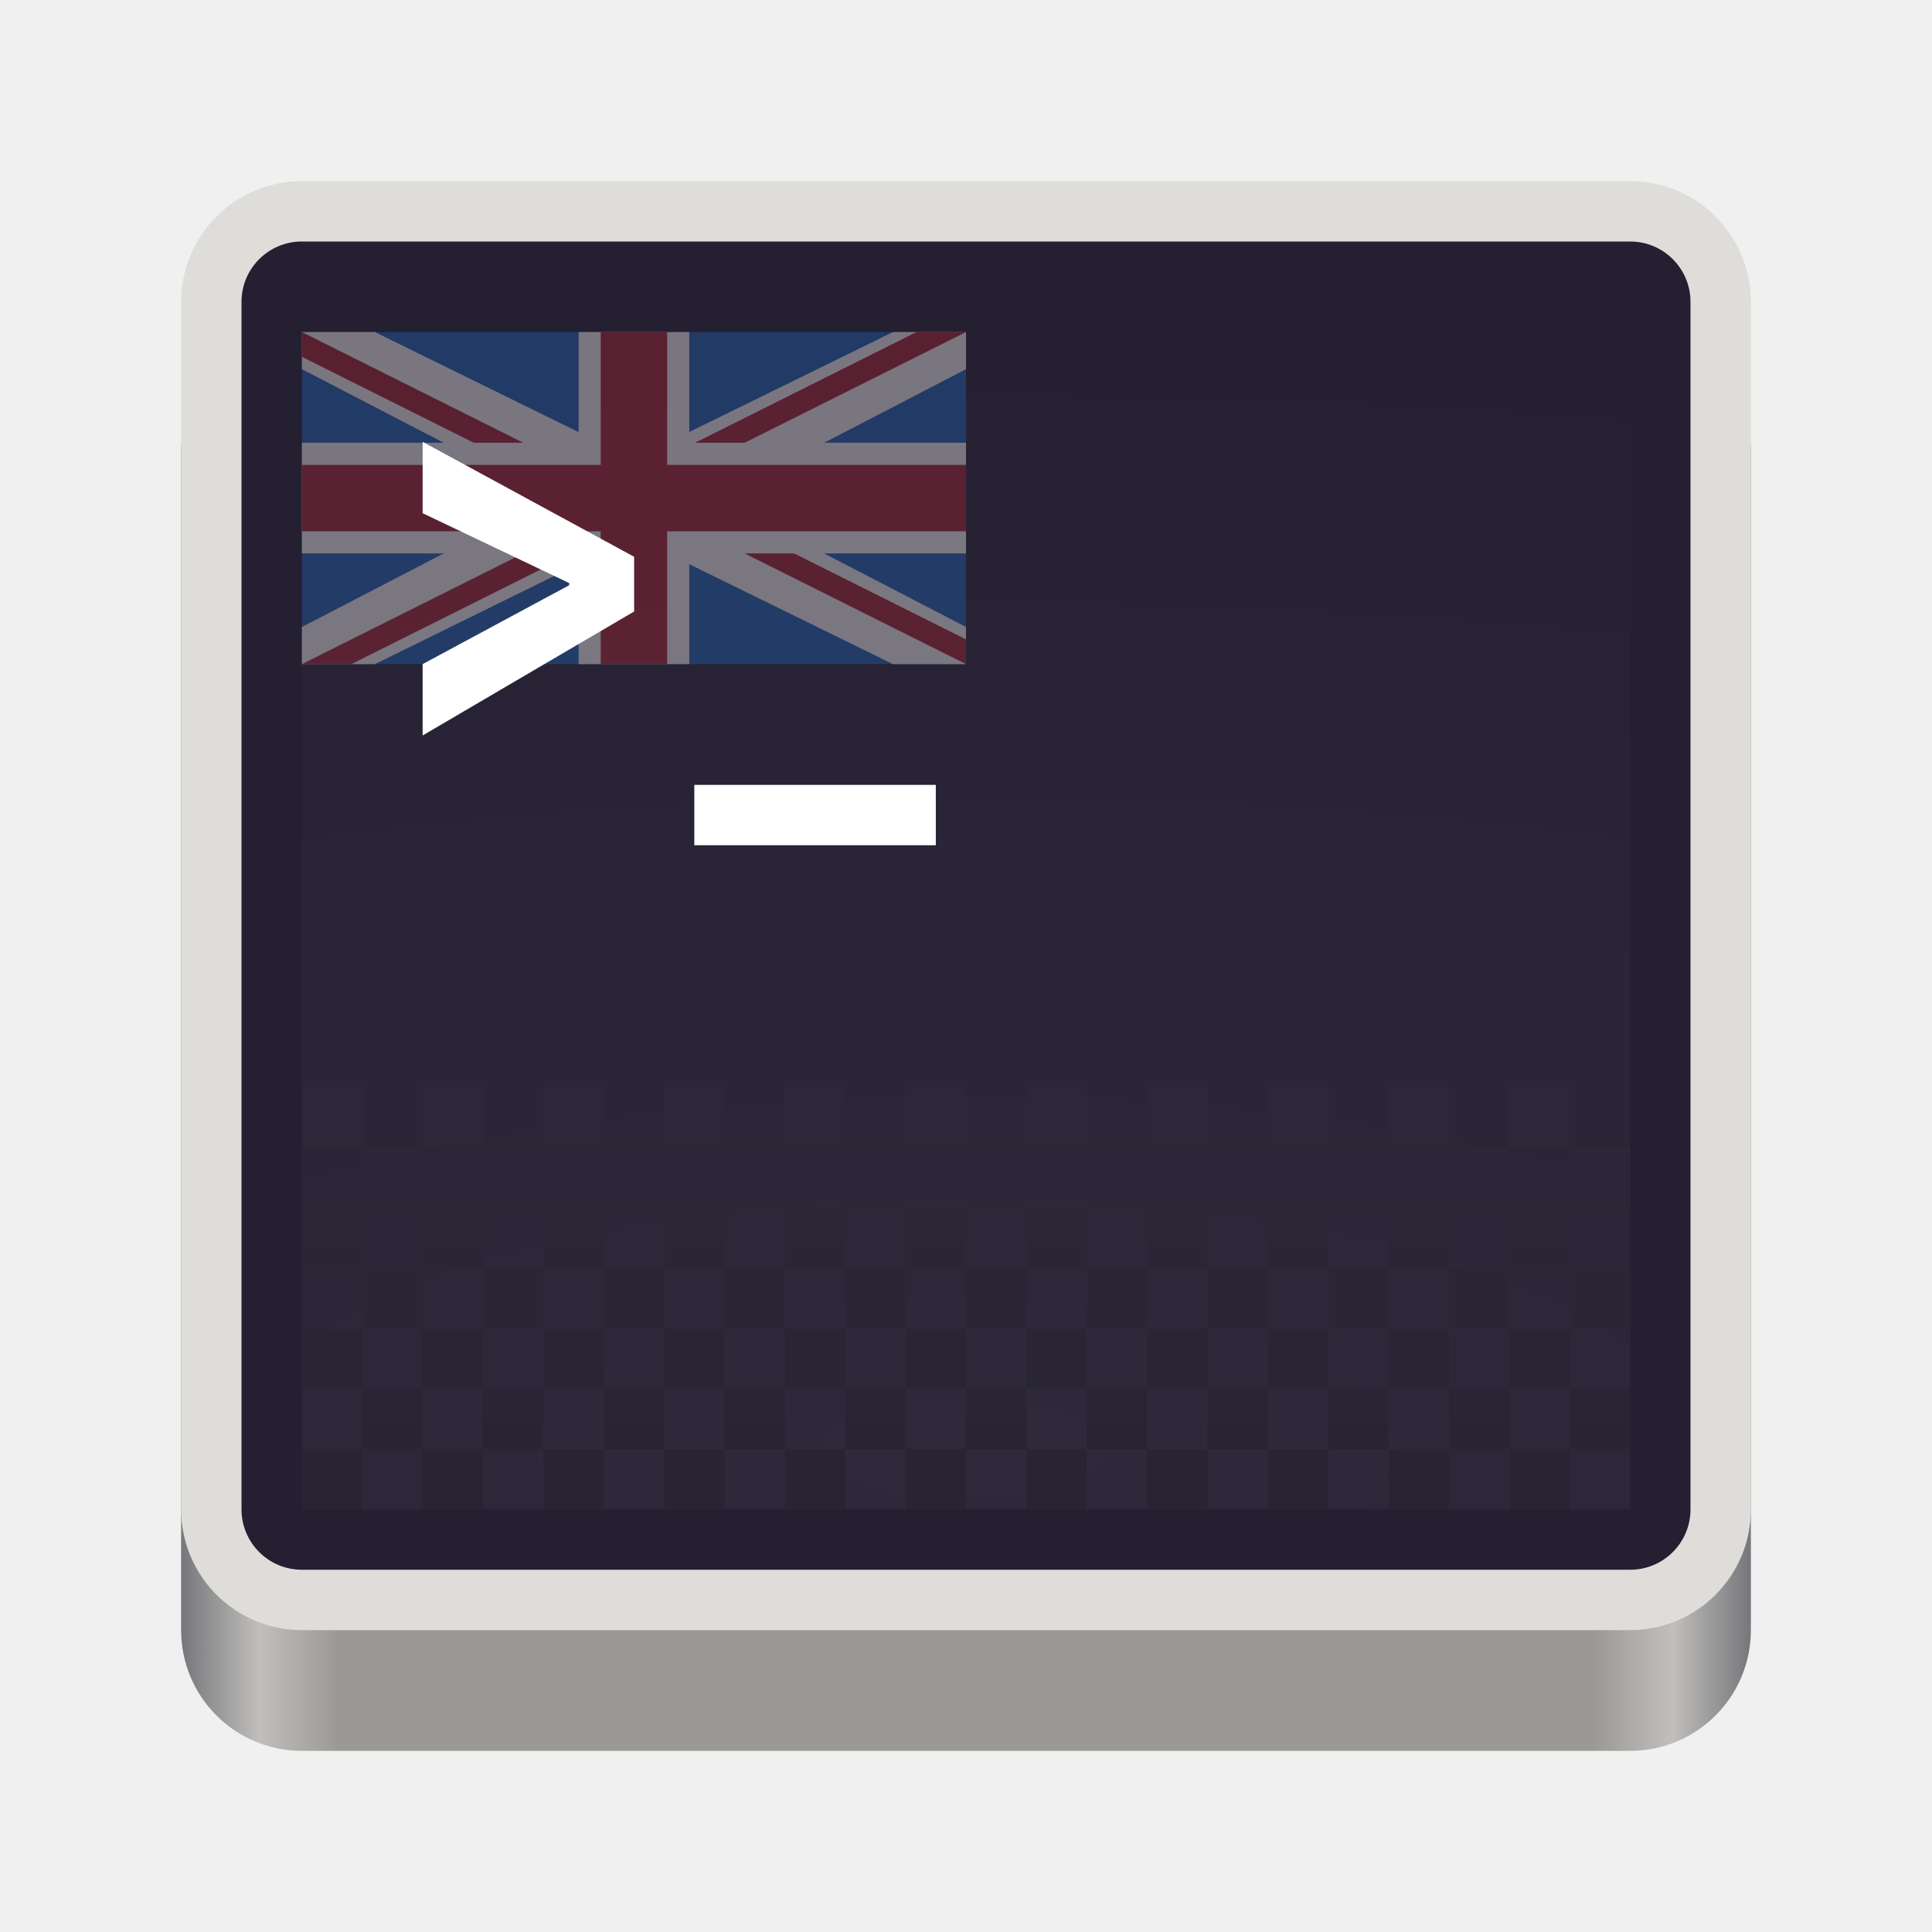
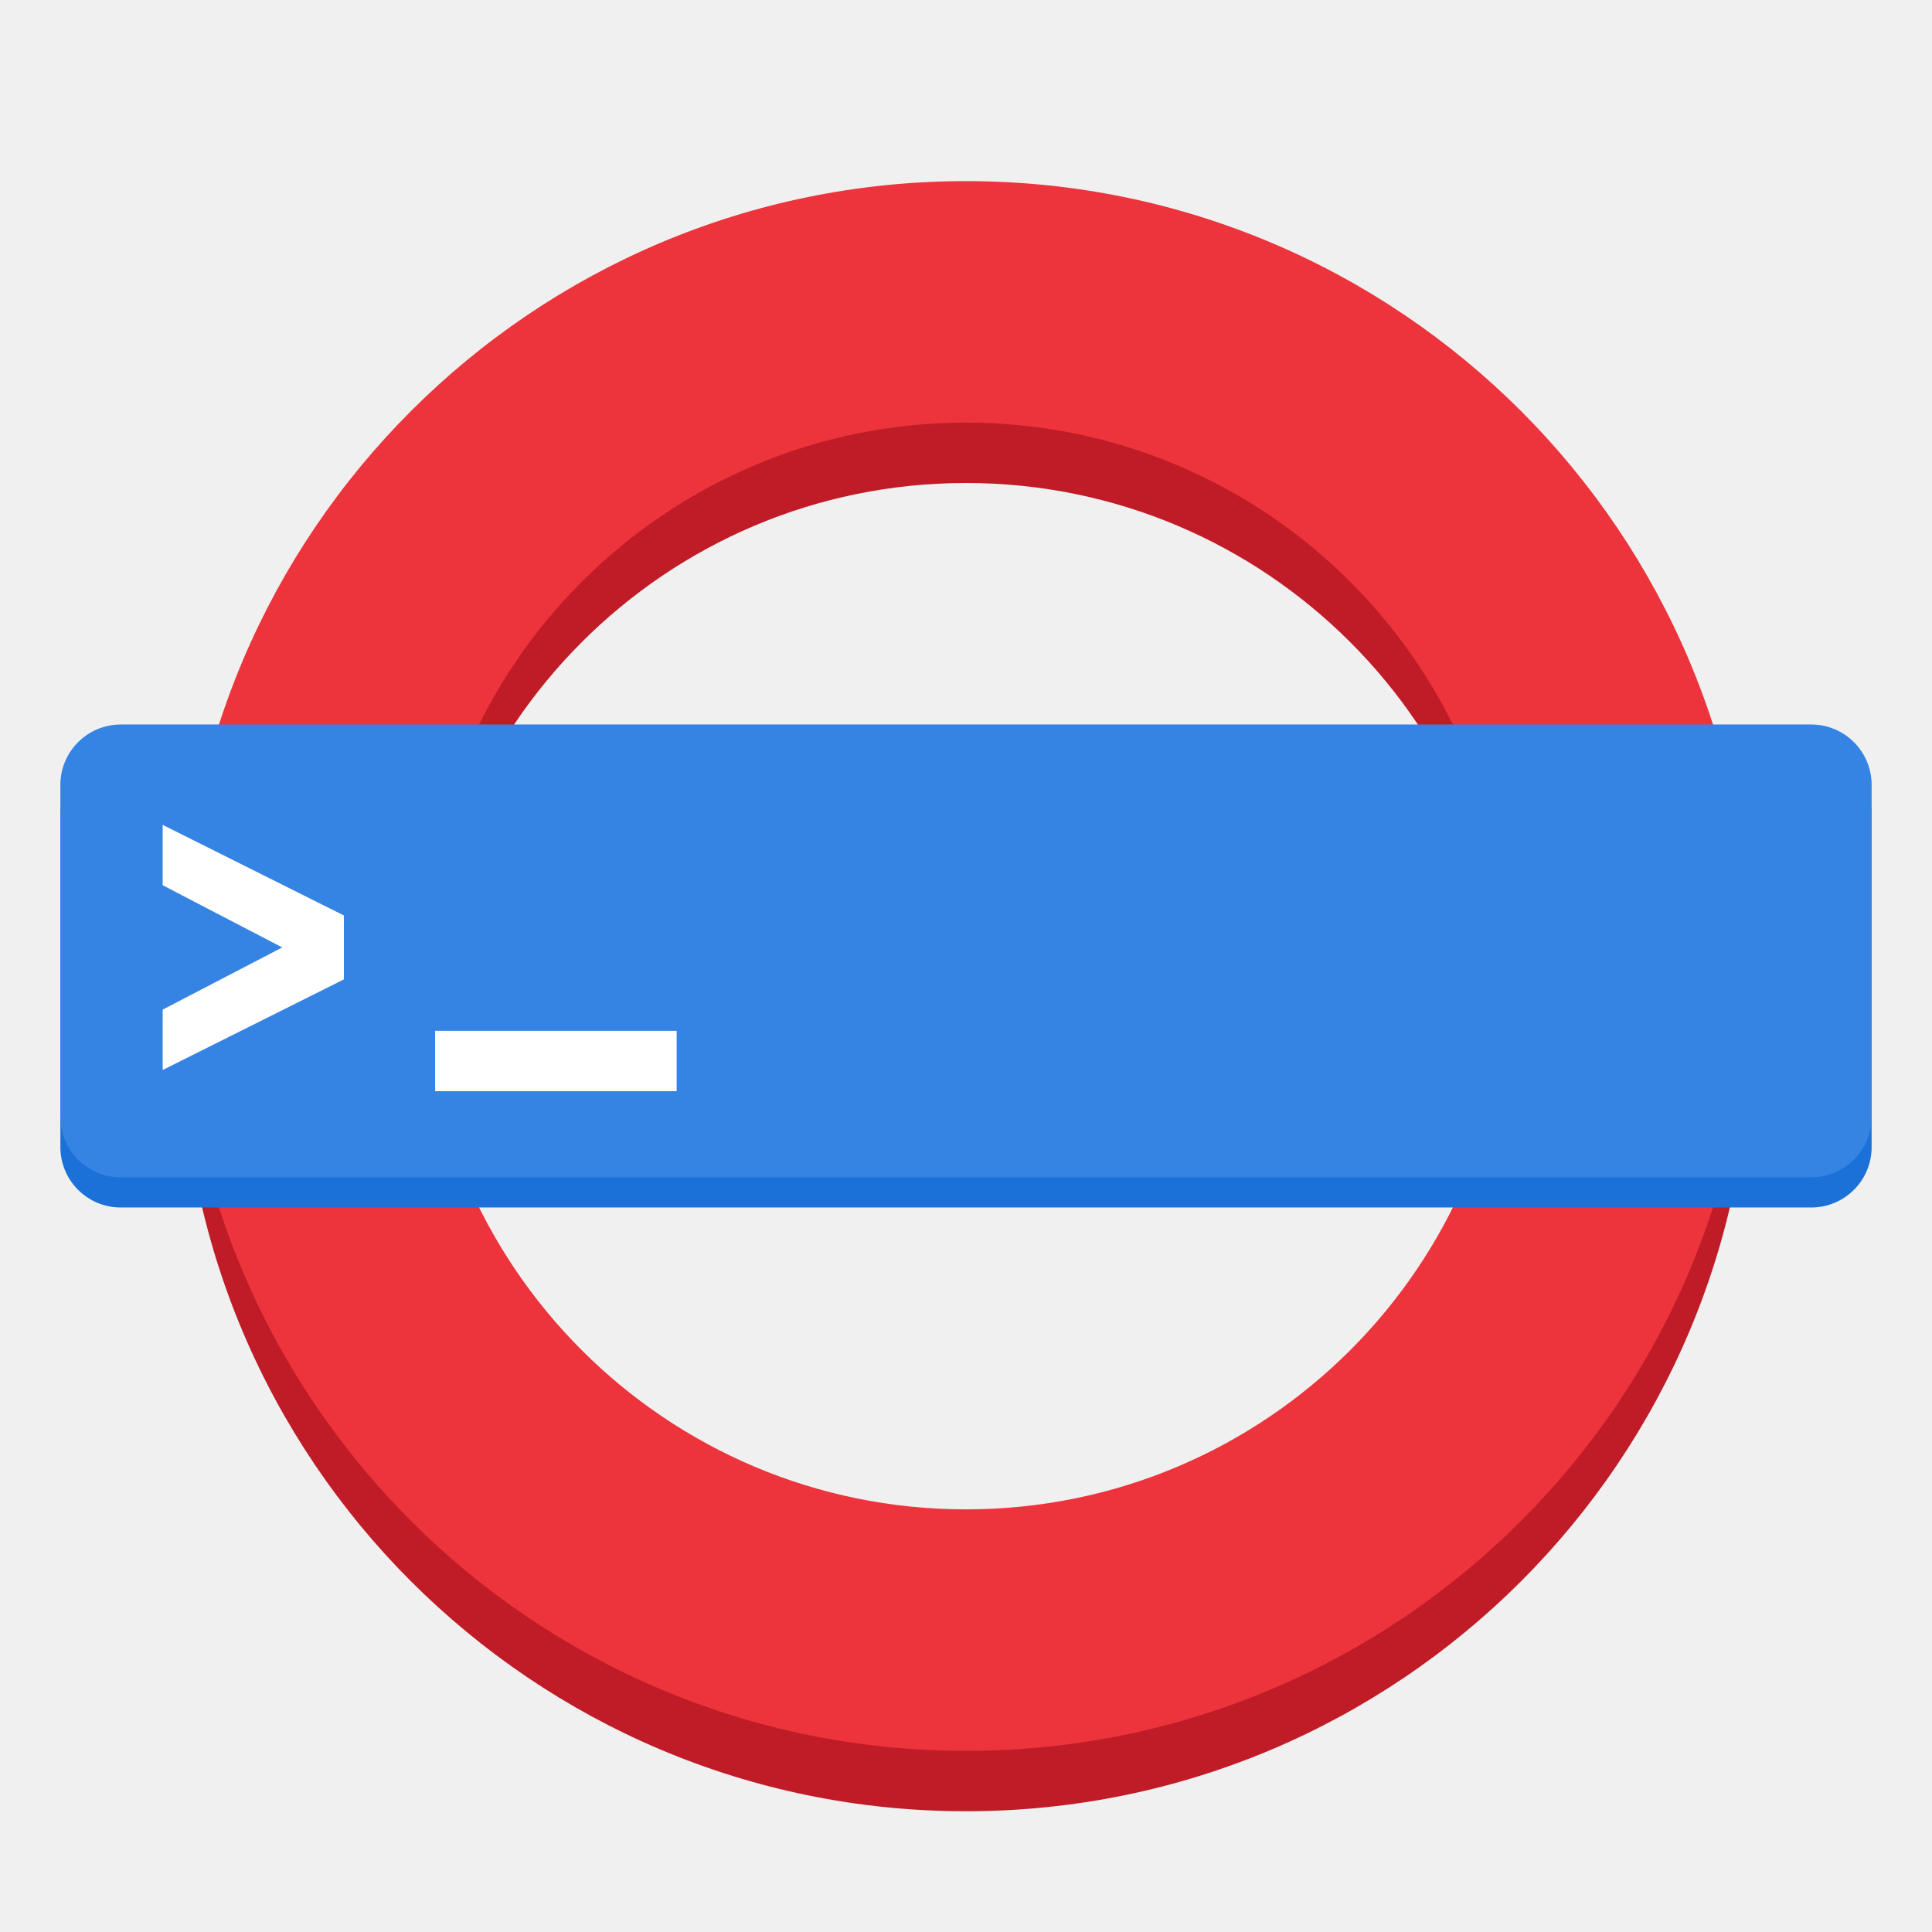
- <svg xmlns="http://www.w3.org/2000/svg" xmlns:xlink="http://www.w3.org/1999/xlink" viewBox="0 0 128 128" style="display:inline;enable-background:new" version="1.0" id="svg11300" height="128" width="128">
-   <defs id="defs3">
-     <linearGradient id="linearGradient1948">
-       <stop id="stop1944" offset="0" style="stop-color:#2d2839;stop-opacity:1;" />
-       <stop id="stop1946" offset="1" style="stop-color:#282433;stop-opacity:1" />
-     </linearGradient>
-     <linearGradient id="linearGradient1020">
-       <stop id="stop1016" offset="0" style="stop-color:#ffffff;stop-opacity:1;" />
-       <stop id="stop1018" offset="1" style="stop-color:#ffffff;stop-opacity:0.094" />
-     </linearGradient>
-     <linearGradient id="linearGradient1001">
-       <stop id="stop989" offset="0" style="stop-color:#77767b;stop-opacity:1" />
-       <stop style="stop-color:#c0bfbc;stop-opacity:1" offset="0.05" id="stop991" />
-       <stop id="stop993" offset="0.1" style="stop-color:#9a9996;stop-opacity:1" />
-       <stop style="stop-color:#9a9996;stop-opacity:1" offset="0.9" id="stop995" />
-       <stop id="stop997" offset="0.95" style="stop-color:#c0bfbc;stop-opacity:1" />
-       <stop id="stop999" offset="1" style="stop-color:#77767b;stop-opacity:1" />
-     </linearGradient>
-     <linearGradient gradientUnits="userSpaceOnUse" y2="44" x2="464" y1="44" x1="48" id="linearGradient965" xlink:href="#linearGradient1001" />
-     <radialGradient gradientUnits="userSpaceOnUse" gradientTransform="matrix(-4.727273,7.935912e-7,-3.0301491e-7,-1.636364,238.5455,49.76618)" r="44" fy="194.19" fx="64" cy="194.19" cx="64" id="radialGradient1030" xlink:href="#linearGradient1020" />
-     <linearGradient gradientUnits="userSpaceOnUse" y2="269.137" x2="70.347" y1="245.395" x1="70.347" id="linearGradient1950" xlink:href="#linearGradient1948" />
-     <radialGradient gradientUnits="userSpaceOnUse" gradientTransform="matrix(-4.727273,7.935912e-7,-3.0301491e-7,-1.636364,123.5455,73.76617)" r="44" fy="194.19" fx="64" cy="194.19" cx="64" id="radialGradient1030-3" xlink:href="#linearGradient1020" />
-     <clipPath id="t">
-       <path d="m 30,15 h 30 v 15 z m 0,0 V 30 H 0 Z m 0,0 H 0 V 0 Z m 0,0 V 0 h 30 z" id="path2" />
-     </clipPath>
-   </defs>
+ <svg xmlns="http://www.w3.org/2000/svg" enable-background="new" viewBox="0 0 128 128" style="display:inline;enable-background:new" version="1.0" id="svg11300" height="128" width="128">
+   <defs id="defs3" />
  <g transform="translate(0,-172)" style="display:inline" id="layer1">
    <g style="display:inline" id="layer9">
-       <g transform="rotate(-30,420.6987,288.4192)" id="g1710" style="display:inline;enable-background:new" />
-       <rect transform="matrix(0.25,0,0,0.25,0,225)" style="display:inline;opacity:1;fill:url(#linearGradient965);fill-opacity:1;stroke:none;stroke-width:1;stroke-linecap:butt;stroke-linejoin:miter;stroke-miterlimit:4;stroke-dasharray:none;stroke-dashoffset:0;stroke-opacity:1;marker:none;marker-start:none;marker-mid:none;marker-end:none;paint-order:normal;enable-background:new" id="rect953" width="416" height="376" x="48" y="-124" rx="32" ry="32" />
-       <rect ry="32" rx="32" y="-164" x="48" height="384" width="416" id="rect950" style="display:inline;opacity:1;fill:#deddda;fill-opacity:1;stroke:none;stroke-width:1;stroke-linecap:butt;stroke-linejoin:miter;stroke-miterlimit:4;stroke-dasharray:none;stroke-dashoffset:0;stroke-opacity:1;marker:none;marker-start:none;marker-mid:none;marker-end:none;paint-order:normal;enable-background:new" transform="matrix(0.25,0,0,0.25,0,225)" />
-       <rect transform="scale(1,-1)" ry="4" rx="4" y="-276" x="16" height="88" width="96" id="rect1004" style="display:inline;opacity:1;vector-effect:none;fill:#241f31;fill-opacity:1;stroke:none;stroke-width:0.011px;stroke-linecap:butt;stroke-linejoin:miter;stroke-miterlimit:4;stroke-dasharray:none;stroke-dashoffset:0;stroke-opacity:1;marker:none;marker-start:none;marker-mid:none;marker-end:none;paint-order:normal;enable-background:new" />
-       <g id="g884" transform="matrix(0.4399998,0,0,0.4399998,-39.39998,79.60005)" style="opacity:0.4">
-         <g transform="translate(-85.00001,-110)" id="g1024">
-           <path style="fill:#1a5fb4;fill-opacity:1;stroke-width:1.667" d="M 220,370 V 420 h 100 v -50 h -58.372 z" id="path5" />
-           <path transform="translate(85.00001,282)" id="path1029" d="m 135,88 v 5.588 L 157,105 h 20 v -1.772 L 146,88 Z m 89,0 -31,15.21 V 105 h 20 L 235,93.588 V 88 Z m -47,33 h -20 l -22,11.412 V 138 h 11 l 31,-15.245 z m 16,0 v 1.79 L 224,138 h 11 v -5.588 L 213,121 Z" style="opacity:1;fill:#f6f5f4;fill-opacity:1;stroke:none;stroke-width:1px;stroke-linecap:butt;stroke-linejoin:miter;stroke-opacity:1" />
-           <path transform="matrix(1.666667,0,0,1.666667,220,370)" style="stroke:#a51d2d;stroke-width:4;stroke-opacity:1" d="M 0,0 60,30 M 60,0 0,30" clip-path="url(#t)" id="path9" />
-           <path style="stroke:#f6f5f4;stroke-width:16.667;stroke-opacity:1" d="M 270,370 V 371.922 420 M 220,395 h 100" id="path11" />
-           <path style="stroke:#a51d2d;stroke-width:10;stroke-opacity:1" d="M 270,370 V 420 M 220,395 h 100" id="path13" />
-         </g>
+       <rect transform="translate(0,172)" y="0" x="0" height="0" width="0" id="rect4725" style="opacity:1;vector-effect:none;fill:#1a5fb4;fill-opacity:1;stroke:none;stroke-width:2;stroke-linecap:round;stroke-linejoin:round;stroke-miterlimit:4;stroke-dasharray:none;stroke-dashoffset:0;stroke-opacity:1" />
+     </g>
+     <g transform="translate(1.421051,-23.81622)" id="g907">
+       <path style="display:inline;opacity:1;vector-effect:none;fill:#c01c28;fill-opacity:1;stroke:none;stroke-width:1;stroke-linecap:round;stroke-linejoin:round;stroke-miterlimit:4;stroke-dasharray:none;stroke-dashoffset:0;stroke-opacity:0;enable-background:new" d="M 64,16 A 52,52 0 0 0 12,68 52,52 0 0 0 64,120 52,52 0 0 0 116,68 52,52 0 0 0 64,16 Z m 0,16 A 36,36 0 0 1 100,68 36,36 0 0 1 64,104 36,36 0 0 1 28,68 36,36 0 0 1 64,32 Z" transform="translate(-1.421051,195.8162)" id="circle989" />
+       <path style="display:inline;opacity:1;vector-effect:none;fill:#ed333b;fill-opacity:1;stroke:none;stroke-width:1;stroke-linecap:round;stroke-linejoin:round;stroke-miterlimit:4;stroke-dasharray:none;stroke-dashoffset:0;stroke-opacity:0;enable-background:new" d="M 64,12 A 52,52 0 0 0 12,64 52,52 0 0 0 64,116 52,52 0 0 0 116,64 52,52 0 0 0 64,12 Z m 0,16 A 36,36 0 0 1 100,64 36,36 0 0 1 64,100 36,36 0 0 1 28,64 36,36 0 0 1 64,28 Z" transform="translate(-1.421051,195.8162)" id="path940" />
+       <rect ry="4" rx="4" y="245.816" x="2.579" height="30" width="120" id="rect987" style="display:inline;opacity:1;vector-effect:none;fill:#1c71d8;fill-opacity:1;stroke:none;stroke-width:1;stroke-linecap:round;stroke-linejoin:round;stroke-miterlimit:4;stroke-dasharray:none;stroke-dashoffset:0;stroke-opacity:0;enable-background:new" />
+       <rect style="display:inline;opacity:1;vector-effect:none;fill:#3584e4;fill-opacity:1;stroke:none;stroke-width:1;stroke-linecap:round;stroke-linejoin:round;stroke-miterlimit:4;stroke-dasharray:none;stroke-dashoffset:0;stroke-opacity:0;enable-background:new" id="rect944" width="120" height="30" x="2.579" y="243.816" rx="4" ry="4" />
+       <g id="g866-3" transform="translate(-18.44676,42.10981)" style="display:inline;fill:#ffffff;enable-background:new">
+         <path d="m 45.855,222 2e-6,4 h 16 l -2e-6,-4 z" style="font-style:normal;font-variant:normal;font-weight:bold;font-stretch:normal;font-size:medium;line-height:1.25;font-family:'Source Code Pro';-inkscape-font-specification:'Source Code Pro, Bold';font-variant-ligatures:normal;font-variant-caps:normal;font-variant-numeric:normal;font-feature-settings:normal;text-align:start;letter-spacing:0px;word-spacing:0px;writing-mode:lr-tb;text-anchor:start;fill:#ffffff;fill-opacity:1;stroke:none;stroke-width:0.25" id="path864-7" />
      </g>
-       <rect transform="scale(-1)" style="display:inline;opacity:0.05;vector-effect:none;fill:url(#radialGradient1030);fill-opacity:1;stroke:none;stroke-width:0.011px;stroke-linecap:butt;stroke-linejoin:miter;stroke-miterlimit:4;stroke-dasharray:none;stroke-dashoffset:0;stroke-opacity:1;marker:none;marker-start:none;marker-mid:none;marker-end:none;paint-order:normal;enable-background:new" id="rect968" width="88" height="78" x="-108" y="-272" />
-       <g id="g976" transform="translate(-2,-2)" style="fill:#ffffff">
-         <path d="M 44.012,210.888 30,203.272 V 208 l 9.711,4.63 v 0.142 L 30,218 v 4.728 l 14.012,-8.215 z" style="font-style:normal;font-variant:normal;font-weight:bold;font-stretch:normal;font-size:medium;line-height:1.25;font-family:'Source Code Pro';-inkscape-font-specification:'Source Code Pro, Bold';font-variant-ligatures:normal;font-variant-caps:normal;font-variant-numeric:normal;font-feature-settings:normal;text-align:start;letter-spacing:0px;word-spacing:0px;writing-mode:lr-tb;text-anchor:start;fill:#ffffff;fill-opacity:1;stroke:none;stroke-width:0.25" id="path972" />
-         <path d="m 48,226 2e-6,4 h 16 l -2e-6,-4 z" style="font-style:normal;font-variant:normal;font-weight:bold;font-stretch:normal;font-size:medium;line-height:1.25;font-family:'Source Code Pro';-inkscape-font-specification:'Source Code Pro, Bold';font-variant-ligatures:normal;font-variant-caps:normal;font-variant-numeric:normal;font-feature-settings:normal;text-align:start;letter-spacing:0px;word-spacing:0px;writing-mode:lr-tb;text-anchor:start;fill:#ffffff;fill-opacity:1;stroke:none;stroke-width:0.25" id="path974" />
+       <g transform="translate(-10.6435,25.46484)" id="g997" style="display:inline;fill:#ffffff;fill-opacity:1;enable-background:new">
+         <path id="path991" d="M 32,235.242 20,229 v -4 l 12,6 z" style="fill:#ffffff;fill-opacity:1;stroke:none;stroke-width:1px;stroke-linecap:butt;stroke-linejoin:miter;stroke-opacity:1" />
+         <path style="fill:#ffffff;fill-opacity:1;stroke:none;stroke-width:1px;stroke-linecap:butt;stroke-linejoin:miter;stroke-opacity:1" d="m 32,231 -12,6.242 v 4 l 12,-6 z" id="path993" />
      </g>
-       <path d="m 100,244 h 4 v 4 h -4 z m -8,0 h 4 v 4 h -4 z m -8,0 h 4 v 4 h -4 z m -8,0 h 4 v 4 h -4 z m -8,0 h 4 v 4 h -4 z m -8,0 h 4 v 4 h -4 z m -8,0 h 4 v 4 h -4 z m -8,0 h 4 v 4 h -4 z m -8,0 h 4 v 4 h -4 z m -8,0 h 4 v 4 h -4 z m -8,0 h 4 v 4 h -4 z m 84,4 h 4 v 4 h -4 z m -8,0 h 4 v 4 h -4 z m -8,0 h 4 v 4 h -4 z m -8,0 h 4 v 4 h -4 z m -8,0 h 4 v 4 h -4 z m -8,0 h 4 v 4 h -4 z m -8,0 h 4 v 4 h -4 z m -8,0 h 4 v 4 h -4 z m -8,0 h 4 v 4 h -4 z m -8,0 h 4 v 4 h -4 z m -8,0 h 4 v 4 h -4 z m 76,4 h 4 v 4 h -4 z m -8,0 h 4 v 4 h -4 z m -8,0 h 4 v 4 h -4 z m -8,0 h 4 v 4 h -4 z m -8,0 h 4 v 4 h -4 z m -8,0 h 4 v 4 h -4 z m -8,0 h 4 v 4 h -4 z m -8,0 h 4 v 4 h -4 z m -8,0 h 4 v 4 h -4 z m -8,0 h 4 v 4 h -4 z m -8,0 h 4 v 4 h -4 z m 84,4 h 4 v 4 h -4 z m -8,0 h 4 v 4 h -4 z m -8,0 h 4 v 4 h -4 z m -8,0 h 4 v 4 h -4 z m -8,0 h 4 v 4 h -4 z m -8,0 h 4 v 4 h -4 z m -8,0 h 4 v 4 h -4 z m -8,0 h 4 v 4 h -4 z m -8,0 h 4 v 4 h -4 z m -8,0 h 4 v 4 h -4 z m -8,0 h 4 v 4 h -4 z m 76,4 h 4 v 4 h -4 z m -8,0 h 4 v 4 h -4 z m -8,0 h 4 v 4 h -4 z m -8,0 h 4 v 4 h -4 z m -8,0 h 4 v 4 h -4 z m -8,0 h 4 v 4 h -4 z m -8,0 h 4 v 4 h -4 z m -8,0 h 4 v 4 h -4 z m -8,0 h 4 v 4 h -4 z m -8,0 h 4 v 4 h -4 z m -8,0 h 4 v 4 h -4 z m 84,4 h 4 v 4 h -4 z m -8,0 h 4 v 4 h -4 z m -8,0 h 4 v 4 h -4 z m -8,0 h 4 v 4 h -4 z m -8,0 h 4 v 4 h -4 z m -8,0 h 4 v 4 h -4 z m -8,0 h 4 v 4 h -4 z m -8,0 h 4 v 4 h -4 z m -8,0 h 4 v 4 h -4 z m -8,0 h 4 v 4 h -4 z m -8,0 h 4 v 4 h -4 z m 76,4 h 4 v 4 h -4 z m -8,0 h 4 v 4 h -4 z m -8,0 h 4 v 4 h -4 z m -8,0 h 4 v 4 h -4 z m -8,0 h 4 v 4 h -4 z m -8,0 h 4 v 4 h -4 z m -8,0 h 4 v 4 h -4 z m -8,0 h 4 v 4 h -4 z m -8,0 h 4 v 4 h -4 z m -8,0 h 4 v 4 h -4 z m -8,0 h 4 v 4 h -4 z" style="opacity:1;vector-effect:none;fill:url(#linearGradient1950);fill-opacity:1;stroke:none;stroke-width:8;stroke-linecap:round;stroke-linejoin:round;stroke-miterlimit:4;stroke-dasharray:none;stroke-dashoffset:0;stroke-opacity:1;marker:none;marker-start:none;marker-mid:none;marker-end:none;paint-order:normal" id="rect1059" />
    </g>
  </g>
</svg>
